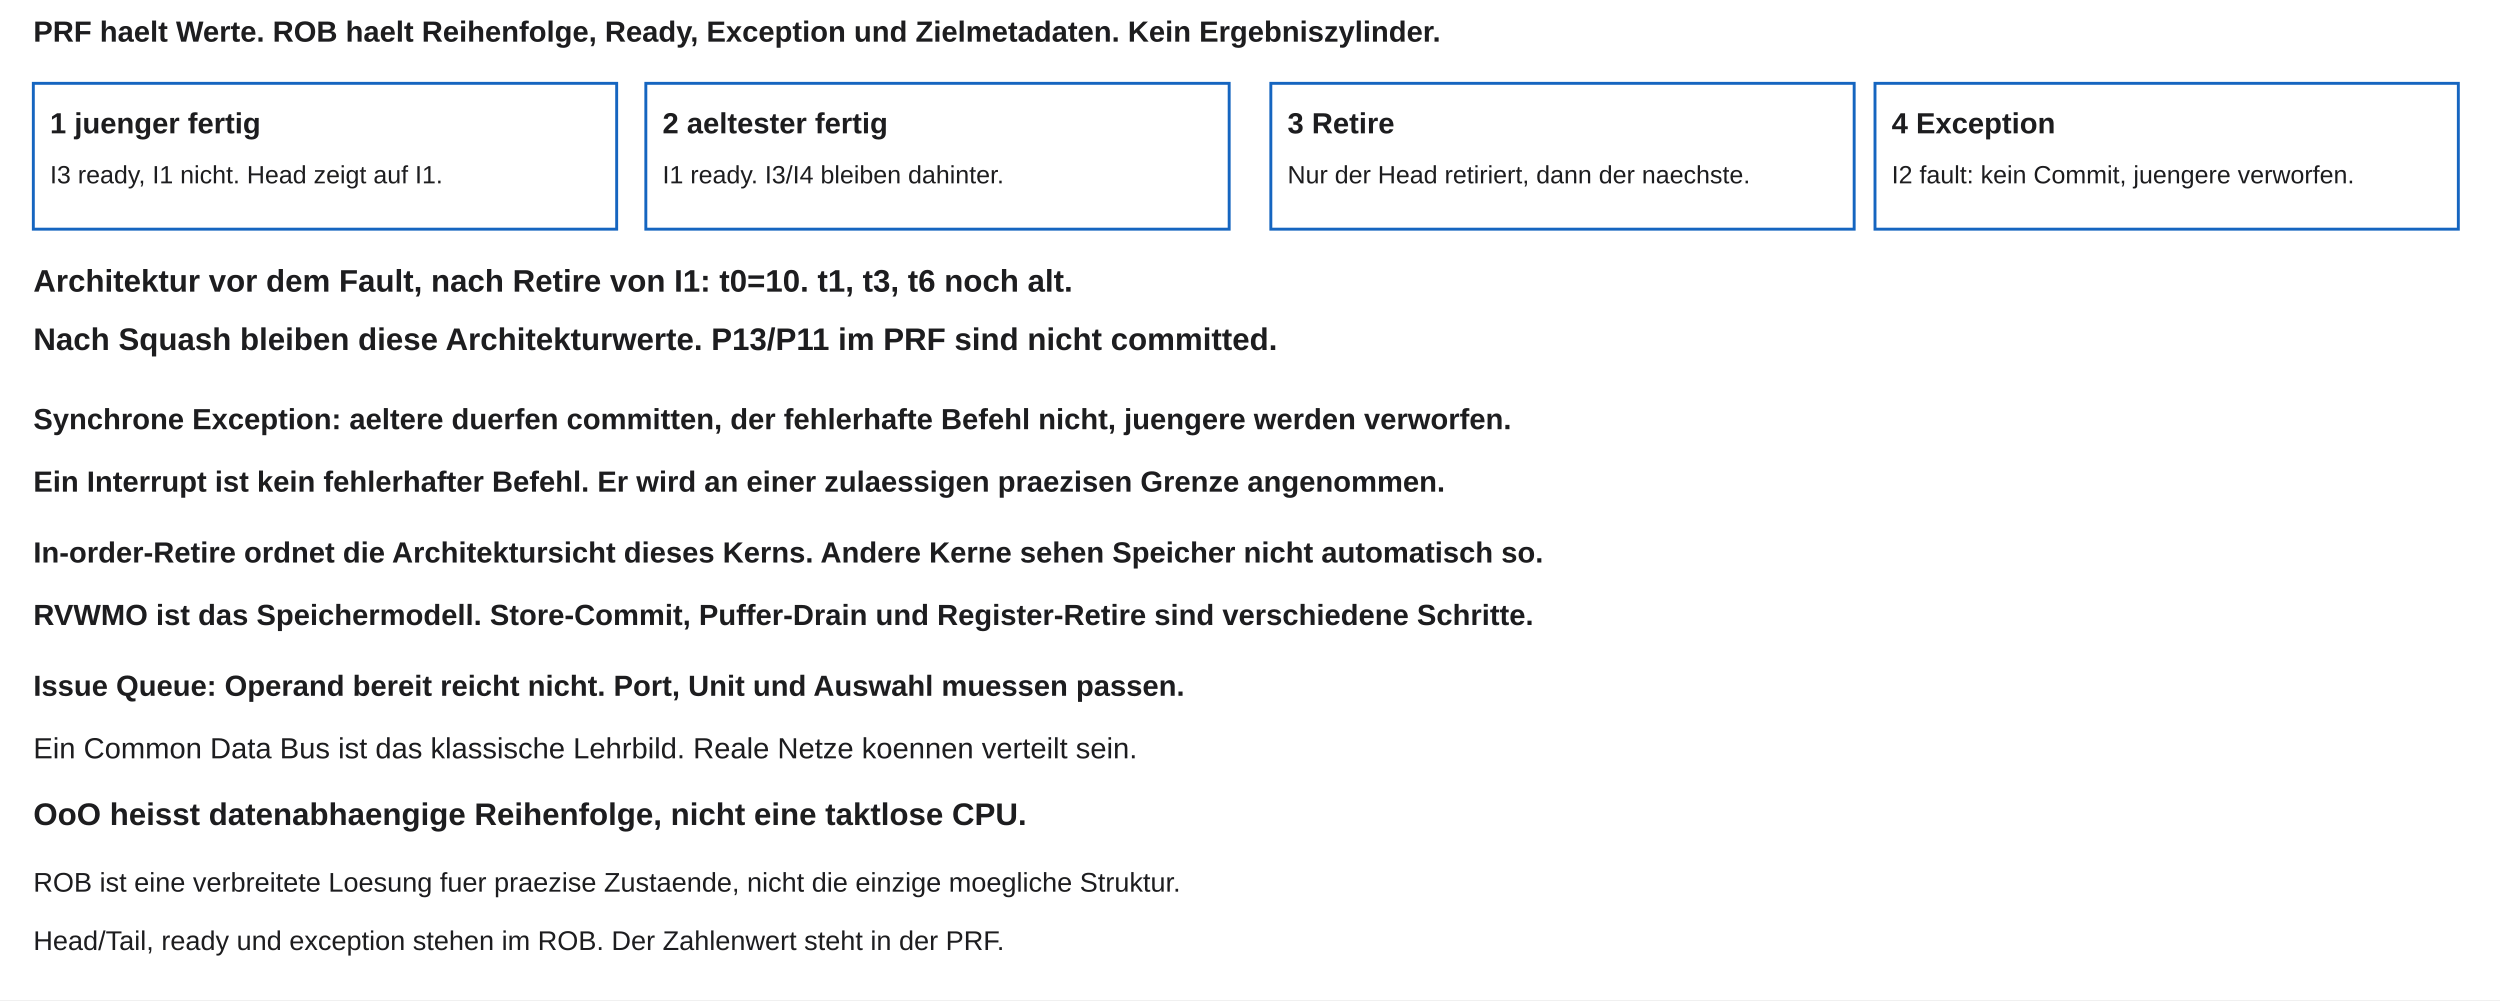
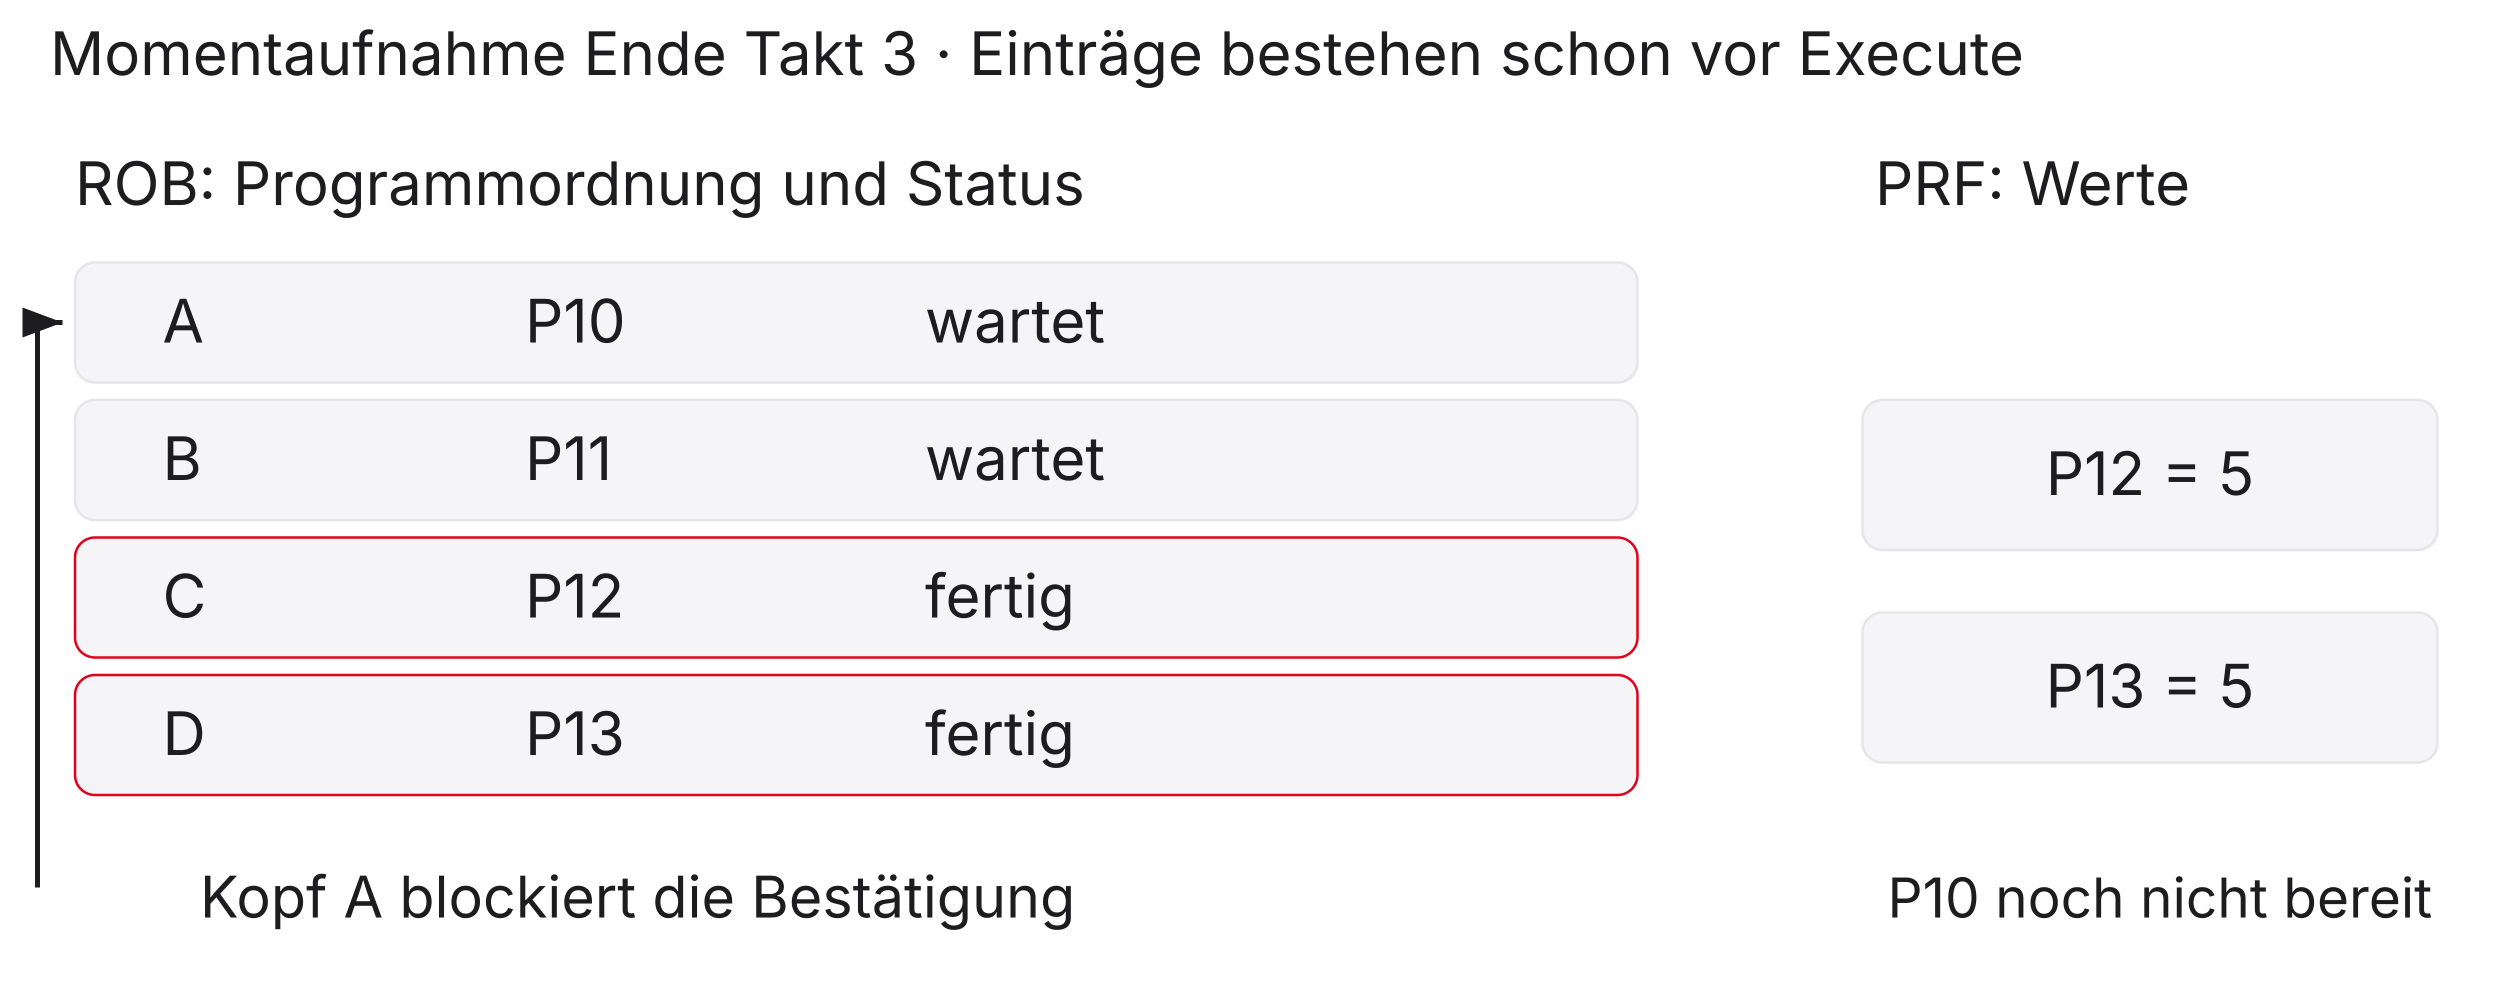
- <svg xmlns="http://www.w3.org/2000/svg" viewBox="0 0 1200 480" width="1200" height="480">
-   <rect width="1200" height="480" fill="#fff" />
-   <style>text{font-family:Arial,Helvetica,sans-serif;fill:#1D1D1F}</style>
-   <text x="16" y="20" font-size="14" font-weight="600" fill="#1D1D1F" text-anchor="start">PRF haelt Werte. ROB haelt Reihenfolge, Ready, Exception und Zielmetadaten. Kein Ergebniszylinder.</text>
-   <rect x="16" y="40" width="280" height="70" fill="#fff" stroke="#1565C0" stroke-width="1.4" />
-   <text x="24" y="64" font-size="14" font-weight="600" fill="#1565C0" text-anchor="start">1 juenger fertig</text>
-   <text x="24" y="88" font-size="12" font-weight="400" fill="#5F6368" text-anchor="start">I3 ready, I1 nicht. Head zeigt auf I1.</text>
-   <rect x="310" y="40" width="280" height="70" fill="#fff" stroke="#1565C0" stroke-width="1.4" />
-   <text x="318" y="64" font-size="14" font-weight="600" fill="#1565C0" text-anchor="start">2 aeltester fertig</text>
-   <text x="318" y="88" font-size="12" font-weight="400" fill="#5F6368" text-anchor="start">I1 ready. I3/I4 bleiben dahinter.</text>
-   <rect x="610" y="40" width="280" height="70" fill="#fff" stroke="#1565C0" stroke-width="1.4" />
-   <text x="618" y="64" font-size="14" font-weight="600" fill="#1565C0" text-anchor="start">3 Retire</text>
-   <text x="618" y="88" font-size="12" font-weight="400" fill="#5F6368" text-anchor="start">Nur der Head retiriert, dann der naechste.</text>
-   <rect x="900" y="40" width="280" height="70" fill="#fff" stroke="#1565C0" stroke-width="1.4" />
-   <text x="908" y="64" font-size="14" font-weight="600" fill="#1565C0" text-anchor="start">4 Exception</text>
-   <text x="908" y="88" font-size="12" font-weight="400" fill="#5F6368" text-anchor="start">I2 fault: kein Commit, juengere verworfen.</text>
-   <text x="16" y="140" font-size="15" font-weight="600" fill="#1D1D1F" text-anchor="start">Architektur vor dem Fault, nach Retire von I1: t0=10. t1, t3, t6 noch alt.</text>
-   <text x="16" y="168" font-size="15" font-weight="600" fill="#B71C1C" text-anchor="start">Nach Squash bleiben diese Architekturwerte. P13/P11 im PRF sind nicht committed.</text>
-   <text x="16" y="206" font-size="14" font-weight="600" fill="#1D1D1F" text-anchor="start">Synchrone Exception: aeltere duerfen committen, der fehlerhafte Befehl nicht, juengere werden verworfen.</text>
-   <text x="16" y="236" font-size="14" font-weight="600" fill="#E65100" text-anchor="start">Ein Interrupt ist kein fehlerhafter Befehl. Er wird an einer zulaessigen praezisen Grenze angenommen.</text>
-   <text x="16" y="270" font-size="14" font-weight="600" fill="#1D1D1F" text-anchor="start">In-order-Retire ordnet die Architektursicht dieses Kerns. Andere Kerne sehen Speicher nicht automatisch so.</text>
-   <text x="16" y="300" font-size="14" font-weight="600" fill="#6A1B9A" text-anchor="start">RVWMO ist das Speichermodell. Store-Commit, Puffer-Drain und Register-Retire sind verschiedene Schritte.</text>
-   <text x="16" y="334" font-size="14" font-weight="600" fill="#1D1D1F" text-anchor="start">Issue Queue: Operand bereit reicht nicht. Port, Unit und Auswahl muessen passen.</text>
-   <text x="16" y="364" font-size="14" font-weight="400" fill="#5F6368" text-anchor="start">Ein Common Data Bus ist das klassische Lehrbild. Reale Netze koennen verteilt sein.</text>
-   <text x="16" y="396" font-size="15" font-weight="600" fill="#B71C1C" text-anchor="start">OoO heisst datenabhaengige Reihenfolge, nicht eine taktlose CPU.</text>
-   <text x="16" y="428" font-size="13" font-weight="400" fill="#5F6368" text-anchor="start">ROB ist eine verbreitete Loesung fuer praezise Zustaende, nicht die einzige moegliche Struktur.</text>
-   <text x="16" y="456" font-size="13" font-weight="400" fill="#5F6368" text-anchor="start">Head/Tail, ready und exception stehen im ROB. Der Zahlenwert steht in der PRF.</text>
+ <svg xmlns="http://www.w3.org/2000/svg" width="1000" height="398" viewBox="0 0 1000 398" role="img" aria-labelledby="title">
+   <style>text{font-family:Inter,Arial,Helvetica,sans-serif;font-weight:400}</style>
+   <defs>
+     <marker id="arrow" markerWidth="10" markerHeight="10" refX="8" refY="3" orient="auto" markerUnits="strokeWidth">
+       <path d="M0,0 L8,3 L0,6" fill="#1D1D1F" />
+     </marker>
+   </defs>
+   <rect width="1000" height="398" fill="#FFFFFF" />
+   <text x="20" y="30" font-size="24" fill="#1D1D1F" text-anchor="start">Momentaufnahme Ende Takt 3 · Einträge bestehen schon vor Execute</text>
+   <text x="30" y="82" font-size="24" fill="#1D1D1F" text-anchor="start">ROB: Programmordnung und Status</text>
+   <text x="750" y="82" font-size="24" fill="#1D1D1F" text-anchor="start">PRF: Werte</text>
+   <rect x="30" y="105" width="625" height="48" rx="8" fill="#F5F5F7" stroke="#E5E5EA" />
+   <text x="65" y="137" font-size="24" fill="#1D1D1F" text-anchor="start">A</text>
+   <text x="210" y="137" font-size="24" fill="#1D1D1F" text-anchor="start">P10</text>
+   <text x="370" y="137" font-size="24" fill="#1D1D1F" text-anchor="start">wartet</text>
+   <rect x="30" y="160" width="625" height="48" rx="8" fill="#F5F5F7" stroke="#E5E5EA" />
+   <text x="65" y="192" font-size="24" fill="#1D1D1F" text-anchor="start">B</text>
+   <text x="210" y="192" font-size="24" fill="#1D1D1F" text-anchor="start">P11</text>
+   <text x="370" y="192" font-size="24" fill="#1D1D1F" text-anchor="start">wartet</text>
+   <rect x="30" y="215" width="625" height="48" rx="8" fill="#F5F5F7" stroke="#E2001A" />
+   <text x="65" y="247" font-size="24" fill="#1D1D1F" text-anchor="start">C</text>
+   <text x="210" y="247" font-size="24" fill="#1D1D1F" text-anchor="start">P12</text>
+   <text x="370" y="247" font-size="24" fill="#1D1D1F" text-anchor="start">fertig</text>
+   <rect x="30" y="270" width="625" height="48" rx="8" fill="#F5F5F7" stroke="#E2001A" />
+   <text x="65" y="302" font-size="24" fill="#1D1D1F" text-anchor="start">D</text>
+   <text x="210" y="302" font-size="24" fill="#1D1D1F" text-anchor="start">P13</text>
+   <text x="370" y="302" font-size="24" fill="#1D1D1F" text-anchor="start">fertig</text>
+   <rect x="745" y="160" width="230" height="60" rx="8" fill="#F5F5F7" stroke="#E5E5EA" />
+   <text x="860.0" y="198.0" font-size="24" fill="#1D1D1F" text-anchor="middle">P12 = 5</text>
+   <rect x="745" y="245" width="230" height="60" rx="8" fill="#F5F5F7" stroke="#E5E5EA" />
+   <text x="860.0" y="283.0" font-size="24" fill="#1D1D1F" text-anchor="middle">P13 = 5</text>
+   <text x="80" y="367" font-size="23" fill="#1D1D1F" text-anchor="start">Kopf A blockiert die Bestätigung</text>
+   <line x1="15" y1="355" x2="15" y2="129" stroke="#1D1D1F" stroke-width="2" />
+   <line x1="15" y1="129" x2="25" y2="129" stroke="#1D1D1F" stroke-width="2" marker-end="url(#arrow)" />
+   <text x="755" y="367" font-size="22" fill="#1D1D1F" text-anchor="start">P10 noch nicht bereit</text>
</svg>
